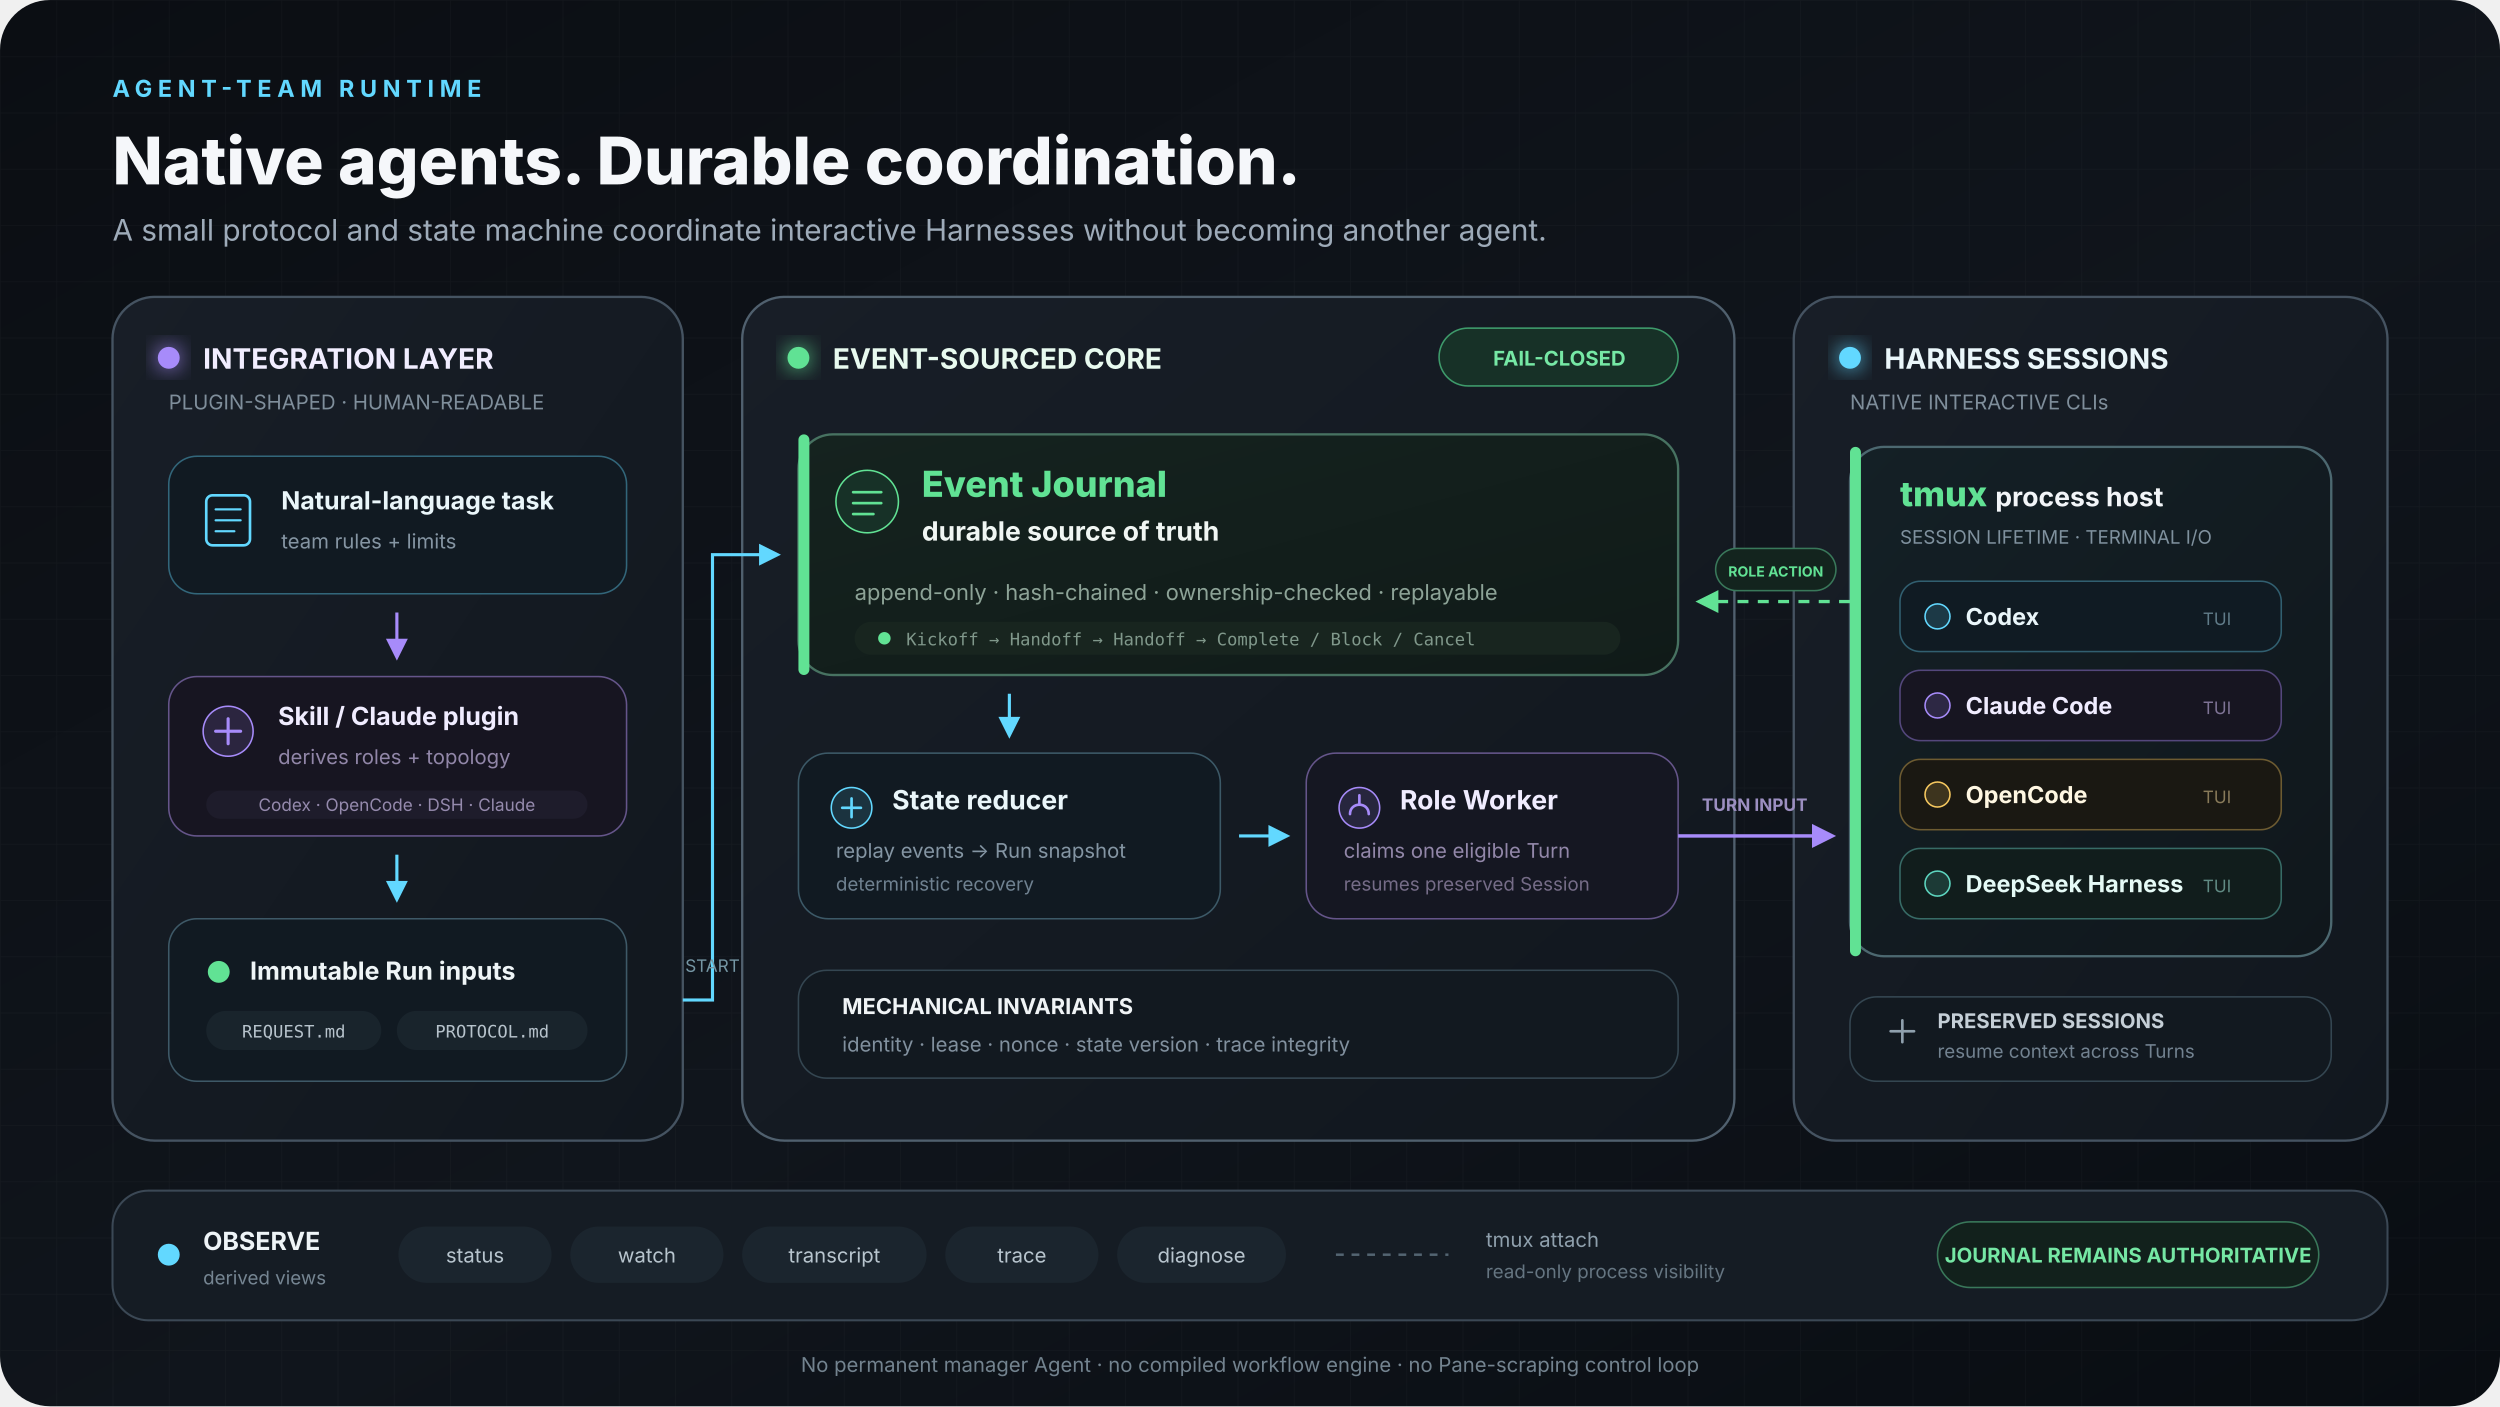
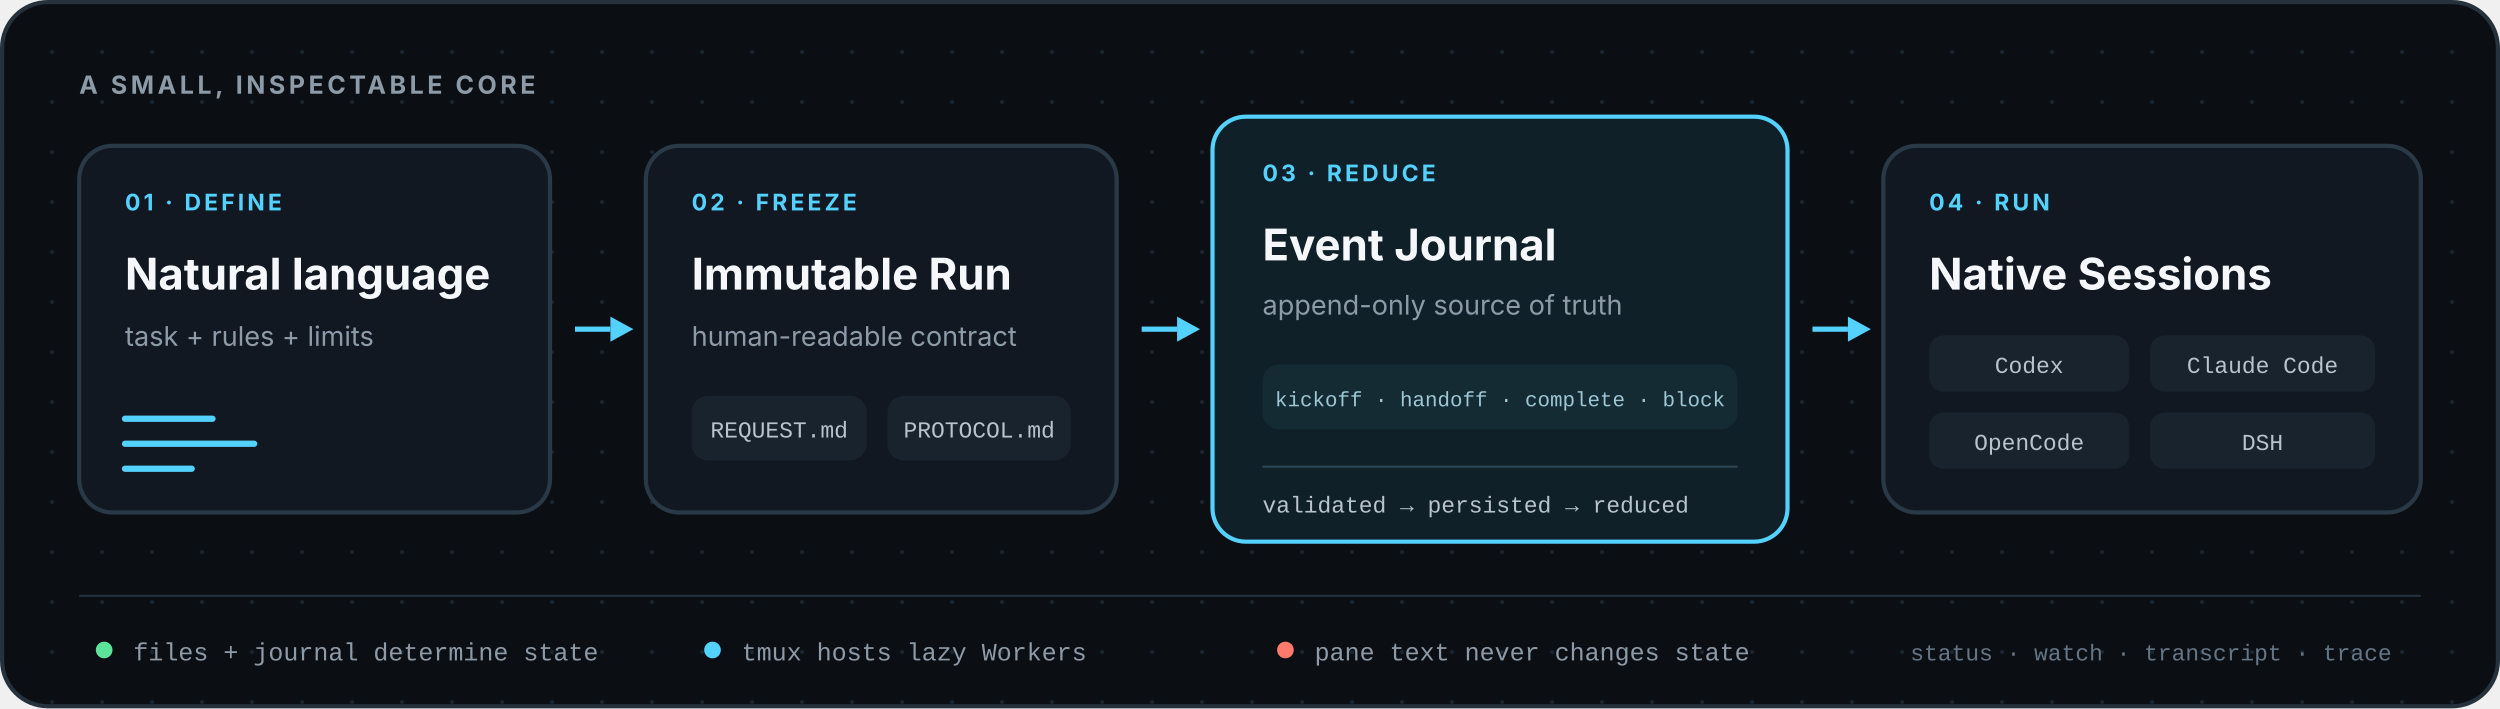
- <svg xmlns="http://www.w3.org/2000/svg" width="1600" height="900" viewBox="0 0 1600 900" role="img" aria-labelledby="title desc">
+ <svg xmlns="http://www.w3.org/2000/svg" width="1200" height="340" viewBox="0 0 1200 340" role="img" aria-labelledby="title desc">
  <defs>
-     <linearGradient id="canvas" x1="0" y1="0" x2="1" y2="1">
-       <stop offset="0" stop-color="#0B0E13" />
-       <stop offset="0.55" stop-color="#10151C" />
-       <stop offset="1" stop-color="#090D12" />
-     </linearGradient>
-     <linearGradient id="panel" x1="0" y1="0" x2="1" y2="1">
-       <stop offset="0" stop-color="#181E27" />
-       <stop offset="1" stop-color="#11171E" />
-     </linearGradient>
-     <linearGradient id="journalPanel" x1="0" y1="0" x2="1" y2="1">
-       <stop offset="0" stop-color="#15231F" />
-       <stop offset="1" stop-color="#101A18" />
-     </linearGradient>
-     <linearGradient id="tmuxPanel" x1="0" y1="0" x2="1" y2="1">
-       <stop offset="0" stop-color="#142026" />
-       <stop offset="1" stop-color="#10171C" />
-     </linearGradient>
-     <pattern id="grid" width="36" height="36" patternUnits="userSpaceOnUse">
-       <path d="M 36 0 L 0 0 0 36" fill="none" stroke="#FFFFFF" stroke-opacity="0.026" stroke-width="1" />
+     <pattern id="grid" width="24" height="24" patternUnits="userSpaceOnUse">
+       <circle cx="1" cy="1" r="1" fill="#1A2530" />
    </pattern>
-     <filter id="softGlow" x="-50%" y="-50%" width="200%" height="200%">
-       <feGaussianBlur stdDeviation="7" result="blur" />
-       <feMerge>
-         <feMergeNode in="blur" />
-         <feMergeNode in="SourceGraphic" />
-       </feMerge>
-     </filter>
-     <marker id="arrowCyan" viewBox="0 0 10 10" refX="8" refY="5" markerWidth="7" markerHeight="7" orient="auto">
-       <path d="M 0 0 L 10 5 L 0 10 z" fill="#62D8FF" />
-     </marker>
-     <marker id="arrowGreen" viewBox="0 0 10 10" refX="8" refY="5" markerWidth="7" markerHeight="7" orient="auto">
-       <path d="M 0 0 L 10 5 L 0 10 z" fill="#61E294" />
-     </marker>
-     <marker id="arrowPurple" viewBox="0 0 10 10" refX="8" refY="5" markerWidth="7" markerHeight="7" orient="auto">
-       <path d="M 0 0 L 10 5 L 0 10 z" fill="#A78BFA" />
-     </marker>
+     <style>
+       .sans { font-family: Inter, ui-sans-serif, -apple-system, BlinkMacSystemFont, "Segoe UI", sans-serif; }
+       .mono { font-family: "SFMono-Regular", Consolas, "Liberation Mono", monospace; }
+       .step { font-size: 11px; font-weight: 700; letter-spacing: 1.5px; fill: #54D2FF; }
+       .heading { font-size: 21px; font-weight: 700; fill: #F5F7FA; }
+       .detail { font-size: 13px; fill: #8D9AA8; }
+       .pill { font-size: 11px; fill: #B9C3CD; }
+     </style>
  </defs>
-   <rect width="1600" height="900" rx="32" fill="url(#canvas)" />
-   <rect width="1600" height="900" rx="32" fill="url(#grid)" />
-   <g font-family="-apple-system, BlinkMacSystemFont, 'Segoe UI', sans-serif">
-     <text x="72" y="62" fill="#62D8FF" font-size="15" font-weight="700" letter-spacing="3.6">AGENT-TEAM RUNTIME</text>
-     <text x="72" y="118" fill="#F5F7FA" font-size="42" font-weight="760">Native agents. Durable coordination.</text>
-     <text x="72" y="154" fill="#9EABB9" font-size="19">A small protocol and state machine coordinate interactive Harnesses without becoming another agent.</text>
-     <rect x="72" y="190" width="365" height="540" rx="27" fill="url(#panel)" stroke="#455361" stroke-width="1.5" />
-     <circle cx="108" cy="229" r="7" fill="#A78BFA" filter="url(#softGlow)" />
-     <text x="130" y="236" fill="#F1EDFF" font-size="18" font-weight="730">INTEGRATION LAYER</text>
-     <text x="108" y="262" fill="#7F8E9B" font-size="13">PLUGIN-SHAPED · HUMAN-READABLE</text>
-     <rect x="108" y="292" width="293" height="88" rx="18" fill="#111A22" stroke="#32667A" />
-     <rect x="132" y="317" width="28" height="32" rx="4" fill="none" stroke="#62D8FF" stroke-width="1.7" />
-     <path d="M 138 326 H 154 M 138 333 H 154 M 138 340 H 150" stroke="#62D8FF" stroke-width="1.4" stroke-linecap="round" />
-     <text x="180" y="326" fill="#EAF6FA" font-size="16" font-weight="700">Natural-language task</text>
-     <text x="180" y="351" fill="#8595A3" font-size="13">team rules + limits</text>
-     <line x1="254" y1="392" x2="254" y2="420" stroke="#A78BFA" stroke-width="2" marker-end="url(#arrowPurple)" />
-     <rect x="108" y="433" width="293" height="102" rx="18" fill="#171521" stroke="#65558A" />
-     <circle cx="146" cy="468" r="16" fill="#A78BFA" fill-opacity="0.14" stroke="#A78BFA" />
-     <path d="M 138 468 H 154 M 146 460 V 476" stroke="#A78BFA" stroke-width="2" stroke-linecap="round" />
-     <text x="178" y="464" fill="#F0ECFF" font-size="16" font-weight="700">Skill / Claude plugin</text>
-     <text x="178" y="489" fill="#9186A8" font-size="13">derives roles + topology</text>
-     <rect x="132" y="506" width="244" height="18" rx="9" fill="#1E1C2B" />
-     <text x="254" y="519" text-anchor="middle" fill="#958AAD" font-size="11">Codex · OpenCode · DSH · Claude</text>
-     <line x1="254" y1="547" x2="254" y2="575" stroke="#62D8FF" stroke-width="2" marker-end="url(#arrowCyan)" />
-     <rect x="108" y="588" width="293" height="104" rx="18" fill="#111A22" stroke="#3E5967" />
-     <circle cx="140" cy="622" r="7" fill="#61E294" />
-     <text x="160" y="627" fill="#EFF5F7" font-size="16" font-weight="700">Immutable Run inputs</text>
-     <rect x="132" y="647" width="112" height="25" rx="12.5" fill="#19242C" />
-     <text x="188" y="664" text-anchor="middle" fill="#B7C3CC" font-size="11" font-family="SFMono-Regular, Menlo, monospace">REQUEST.md</text>
-     <rect x="254" y="647" width="122" height="25" rx="12.5" fill="#19242C" />
-     <text x="315" y="664" text-anchor="middle" fill="#B7C3CC" font-size="11" font-family="SFMono-Regular, Menlo, monospace">PROTOCOL.md</text>
-     <rect x="475" y="190" width="635" height="540" rx="27" fill="url(#panel)" stroke="#50606E" stroke-width="1.5" />
-     <circle cx="511" cy="229" r="7" fill="#61E294" filter="url(#softGlow)" />
-     <text x="533" y="236" fill="#E8FAEF" font-size="18" font-weight="730">EVENT-SOURCED CORE</text>
-     <rect x="921" y="210" width="153" height="37" rx="18.5" fill="#173127" stroke="#3E9B6B" />
-     <text x="998" y="234" text-anchor="middle" fill="#76E8A5" font-size="13" font-weight="750">FAIL-CLOSED</text>
-     <path d="M 437 640 H 456 V 355 H 497" fill="none" stroke="#62D8FF" stroke-width="2" marker-end="url(#arrowCyan)" />
-     <text x="456" y="622" text-anchor="middle" fill="#7596A4" font-size="11">START</text>
-     <rect x="511" y="278" width="563" height="154" rx="22" fill="url(#journalPanel)" stroke="#477261" stroke-width="1.5" />
-     <rect x="511" y="278" width="7" height="154" rx="3.5" fill="#61E294" />
-     <circle cx="555" cy="321" r="20" fill="#173127" stroke="#61E294" />
-     <path d="M 546 315 H 564 M 546 322 H 564 M 546 329 H 559" stroke="#61E294" stroke-width="1.7" stroke-linecap="round" />
-     <text x="590" y="318" fill="#61E294" font-size="23" font-weight="760">Event Journal</text>
-     <text x="590" y="346" fill="#F0F6F3" font-size="17" font-weight="650">durable source of truth</text>
-     <text x="547" y="384" fill="#8DA397" font-size="14">append-only · hash-chained · ownership-checked · replayable</text>
-     <rect x="547" y="398" width="490" height="21" rx="10.5" fill="#18251F" />
-     <circle cx="566" cy="408.5" r="4" fill="#61E294" />
-     <text x="580" y="413" fill="#80988B" font-size="11" font-family="SFMono-Regular, Menlo, monospace">Kickoff → Handoff → Handoff → Complete / Block / Cancel</text>
-     <line x1="646" y1="444" x2="646" y2="470" stroke="#62D8FF" stroke-width="2" marker-end="url(#arrowCyan)" />
-     <rect x="511" y="482" width="270" height="106" rx="19" fill="#111A22" stroke="#3C5967" />
-     <circle cx="545" cy="517" r="13" fill="#62D8FF" fill-opacity="0.13" stroke="#62D8FF" />
-     <path d="M 539 517 H 551 M 545 511 V 523" stroke="#62D8FF" stroke-width="1.7" stroke-linecap="round" />
-     <text x="571" y="518" fill="#EAF6FA" font-size="17" font-weight="700">State reducer</text>
-     <text x="535" y="549" fill="#8495A3" font-size="13">replay events → Run snapshot</text>
-     <text x="535" y="570" fill="#6F8190" font-size="12">deterministic recovery</text>
-     <line x1="793" y1="535" x2="823" y2="535" stroke="#62D8FF" stroke-width="2" marker-end="url(#arrowCyan)" />
-     <rect x="836" y="482" width="238" height="106" rx="19" fill="#151722" stroke="#65558A" />
-     <circle cx="870" cy="517" r="13" fill="#A78BFA" fill-opacity="0.13" stroke="#A78BFA" />
-     <path d="M 864 521 C 864 513 876 513 876 521 M 870 509 V 514" fill="none" stroke="#A78BFA" stroke-width="1.7" stroke-linecap="round" />
-     <text x="896" y="518" fill="#F0ECFF" font-size="17" font-weight="700">Role Worker</text>
-     <text x="860" y="549" fill="#9287A9" font-size="13">claims one eligible Turn</text>
-     <text x="860" y="570" fill="#756C87" font-size="12">resumes preserved Session</text>
-     <rect x="511" y="621" width="563" height="69" rx="18" fill="#121920" stroke="#344651" />
-     <text x="539" y="649" fill="#F0F4F6" font-size="14" font-weight="700">MECHANICAL INVARIANTS</text>
-     <text x="539" y="673" fill="#81909E" font-size="13">identity · lease · nonce · state version · trace integrity</text>
-     <rect x="1148" y="190" width="380" height="540" rx="27" fill="url(#panel)" stroke="#455361" stroke-width="1.5" />
-     <circle cx="1184" cy="229" r="7" fill="#62D8FF" filter="url(#softGlow)" />
-     <text x="1206" y="236" fill="#EAF6FA" font-size="18" font-weight="730">HARNESS SESSIONS</text>
-     <text x="1184" y="262" fill="#7F8E9B" font-size="13">NATIVE INTERACTIVE CLIs</text>
-     <line x1="1074" y1="535" x2="1172" y2="535" stroke="#A78BFA" stroke-width="2.2" marker-end="url(#arrowPurple)" />
-     <text x="1123" y="519" text-anchor="middle" fill="#9C8FC1" font-size="11" font-weight="700">TURN INPUT</text>
-     <rect x="1184" y="286" width="308" height="326" rx="22" fill="url(#tmuxPanel)" stroke="#4C6870" stroke-width="1.5" />
-     <rect x="1184" y="286" width="7" height="326" rx="3.5" fill="#61E294" />
-     <text x="1216" y="324" fill="#61E294" font-size="22" font-weight="760">tmux</text>
-     <text x="1277" y="324" fill="#F2F5F8" font-size="17" font-weight="680">process host</text>
-     <text x="1216" y="348" fill="#7F919E" font-size="12">SESSION LIFETIME · TERMINAL I/O</text>
-     <rect x="1216" y="372" width="244" height="45" rx="13" fill="#101B23" stroke="#315F70" />
-     <circle cx="1240" cy="394.5" r="8" fill="#62D8FF" fill-opacity="0.16" stroke="#62D8FF" />
-     <text x="1258" y="400" fill="#EAF6FA" font-size="15" font-weight="700">Codex</text>
-     <text x="1428" y="400" text-anchor="end" fill="#607B88" font-size="11">TUI</text>
-     <rect x="1216" y="429" width="244" height="45" rx="13" fill="#171521" stroke="#54477C" />
-     <circle cx="1240" cy="451.5" r="8" fill="#A78BFA" fill-opacity="0.16" stroke="#A78BFA" />
-     <text x="1258" y="457" fill="#F0ECFF" font-size="15" font-weight="700">Claude Code</text>
-     <text x="1428" y="457" text-anchor="end" fill="#7E7395" font-size="11">TUI</text>
-     <rect x="1216" y="486" width="244" height="45" rx="13" fill="#1A1812" stroke="#6D5B31" />
-     <circle cx="1240" cy="508.5" r="8" fill="#F6C85F" fill-opacity="0.16" stroke="#F6C85F" />
-     <text x="1258" y="514" fill="#FFF7E2" font-size="15" font-weight="700">OpenCode</text>
-     <text x="1428" y="514" text-anchor="end" fill="#887A59" font-size="11">TUI</text>
-     <rect x="1216" y="543" width="244" height="45" rx="13" fill="#111D1C" stroke="#376B66" />
-     <circle cx="1240" cy="565.5" r="8" fill="#5DD6C0" fill-opacity="0.16" stroke="#5DD6C0" />
-     <text x="1258" y="571" fill="#E5FAF6" font-size="15" font-weight="700">DeepSeek Harness</text>
-     <text x="1428" y="571" text-anchor="end" fill="#608A83" font-size="11">TUI</text>
-     <rect x="1184" y="638" width="308" height="54" rx="17" fill="#121920" stroke="#344651" />
-     <path d="M 1210 660 H 1225 M 1217.5 653 V 667" stroke="#8FA0AD" stroke-width="1.7" stroke-linecap="round" />
-     <text x="1240" y="658" fill="#C5CFD7" font-size="13" font-weight="700">PRESERVED SESSIONS</text>
-     <text x="1240" y="677" fill="#728290" font-size="12">resume context across Turns</text>
-     <path d="M 1184 385 H 1088" fill="none" stroke="#61E294" stroke-width="2.1" stroke-dasharray="7 6" marker-end="url(#arrowGreen)" />
-     <rect x="1098" y="351" width="77" height="27" rx="13.5" fill="#13241E" stroke="#39785A" />
-     <text x="1136.5" y="369" text-anchor="middle" fill="#61E294" font-size="9" font-weight="700">ROLE ACTION</text>
-     <rect x="72" y="762" width="1456" height="83" rx="23" fill="#151C24" stroke="#3B4855" stroke-width="1.3" />
-     <circle cx="108" cy="803" r="7" fill="#62D8FF" />
-     <text x="130" y="800" fill="#EEF4F7" font-size="16" font-weight="720">OBSERVE</text>
-     <text x="130" y="822" fill="#758592" font-size="12">derived views</text>
-     <rect x="255" y="785" width="98" height="36" rx="18" fill="#1B252E" />
-     <text x="304" y="808" text-anchor="middle" fill="#B8C5CE" font-size="13">status</text>
-     <rect x="365" y="785" width="98" height="36" rx="18" fill="#1B252E" />
-     <text x="414" y="808" text-anchor="middle" fill="#B8C5CE" font-size="13">watch</text>
-     <rect x="475" y="785" width="118" height="36" rx="18" fill="#1B252E" />
-     <text x="534" y="808" text-anchor="middle" fill="#B8C5CE" font-size="13">transcript</text>
-     <rect x="605" y="785" width="98" height="36" rx="18" fill="#1B252E" />
-     <text x="654" y="808" text-anchor="middle" fill="#B8C5CE" font-size="13">trace</text>
-     <rect x="715" y="785" width="108" height="36" rx="18" fill="#1B252E" />
-     <text x="769" y="808" text-anchor="middle" fill="#B8C5CE" font-size="13">diagnose</text>
-     <line x1="855" y1="803" x2="927" y2="803" stroke="#536471" stroke-width="1.6" stroke-dasharray="5 5" />
-     <text x="951" y="798" fill="#8FA0AD" font-size="13">tmux attach</text>
-     <text x="951" y="818" fill="#657581" font-size="12">read-only process visibility</text>
-     <rect x="1240" y="782" width="244" height="42" rx="21" fill="#12211C" stroke="#39785A" />
-     <text x="1362" y="808" text-anchor="middle" fill="#75E7A4" font-size="13" font-weight="720">JOURNAL REMAINS AUTHORITATIVE</text>
-     <text x="800" y="878" text-anchor="middle" fill="#73838F" font-size="13">No permanent manager Agent · no compiled workflow engine · no Pane-scraping control loop</text>
+   <rect x="1" y="1" width="1198" height="338" rx="22" fill="#0B0F14" stroke="#25313D" stroke-width="2" />
+   <rect x="2" y="2" width="1196" height="336" rx="21" fill="url(#grid)" />
+   <g class="sans">
+     <text x="38" y="45" font-size="12" font-weight="700" letter-spacing="1.7" fill="#8D9AA8">A SMALL, INSPECTABLE CORE</text>
+     <rect x="38" y="70" width="226" height="176" rx="16" fill="#111821" stroke="#2A3947" stroke-width="2" />
+     <text x="60" y="101" class="step">01 · DEFINE</text>
+     <text x="60" y="139" class="heading">Natural language</text>
+     <text x="60" y="166" class="detail">task + rules + limits</text>
+     <path d="M60 201h42M60 213h62M60 225h32" fill="none" stroke="#54D2FF" stroke-width="3" stroke-linecap="round" />
+     <path d="M276 158H293" fill="none" stroke="#54D2FF" stroke-width="2.5" />
+     <path d="M293 152l11 6-11 6z" fill="#54D2FF" />
+     <rect x="310" y="70" width="226" height="176" rx="16" fill="#111821" stroke="#2A3947" stroke-width="2" />
+     <text x="332" y="101" class="step">02 · FREEZE</text>
+     <text x="332" y="139" class="heading">Immutable Run</text>
+     <text x="332" y="166" class="detail">human-readable contract</text>
+     <rect x="332" y="190" width="84" height="31" rx="8" fill="#19232D" />
+     <text x="374" y="210" text-anchor="middle" class="mono pill">REQUEST.md</text>
+     <rect x="426" y="190" width="88" height="31" rx="8" fill="#19232D" />
+     <text x="470" y="210" text-anchor="middle" class="mono pill">PROTOCOL.md</text>
+     <path d="M548 158H565" fill="none" stroke="#54D2FF" stroke-width="2.5" />
+     <path d="M565 152l11 6-11 6z" fill="#54D2FF" />
+     <rect x="582" y="56" width="276" height="204" rx="16" fill="#102028" stroke="#54D2FF" stroke-width="2" />
+     <text x="606" y="87" class="step">03 · REDUCE</text>
+     <text x="606" y="125" class="heading">Event Journal</text>
+     <text x="606" y="151" class="detail">append-only source of truth</text>
+     <rect x="606" y="175" width="228" height="31" rx="8" fill="#142B34" />
+     <text x="720" y="195" text-anchor="middle" class="mono" font-size="10" fill="#9EC7D5">kickoff · handoff · complete · block</text>
+     <line x1="606" y1="224" x2="834" y2="224" stroke="#2A4653" />
+     <text x="606" y="246" class="mono" font-size="11" fill="#B9C3CD">validated → persisted → reduced</text>
+     <path d="M870 158H887" fill="none" stroke="#54D2FF" stroke-width="2.5" />
+     <path d="M887 152l11 6-11 6z" fill="#54D2FF" />
+     <rect x="904" y="70" width="258" height="176" rx="16" fill="#111821" stroke="#2A3947" stroke-width="2" />
+     <text x="926" y="101" class="step">04 · RUN</text>
+     <text x="926" y="139" class="heading">Native Sessions</text>
+     <rect x="926" y="161" width="96" height="27" rx="7" fill="#19232D" />
+     <text x="974" y="179" text-anchor="middle" class="mono pill">Codex</text>
+     <rect x="1032" y="161" width="108" height="27" rx="7" fill="#19232D" />
+     <text x="1086" y="179" text-anchor="middle" class="mono pill">Claude Code</text>
+     <rect x="926" y="198" width="96" height="27" rx="7" fill="#19232D" />
+     <text x="974" y="216" text-anchor="middle" class="mono pill">OpenCode</text>
+     <rect x="1032" y="198" width="108" height="27" rx="7" fill="#19232D" />
+     <text x="1086" y="216" text-anchor="middle" class="mono pill">DSH</text>
+     <line x1="38" y1="286" x2="1162" y2="286" stroke="#25313D" />
+     <circle cx="50" cy="312" r="4" fill="#5EE39A" />
+     <text x="64" y="317" class="mono" font-size="12" fill="#8D9AA8">files + journal determine state</text>
+     <circle cx="342" cy="312" r="4" fill="#54D2FF" />
+     <text x="356" y="317" class="mono" font-size="12" fill="#8D9AA8">tmux hosts lazy Workers</text>
+     <circle cx="617" cy="312" r="4" fill="#FF7A6B" />
+     <text x="631" y="317" class="mono" font-size="12" fill="#8D9AA8">pane text never changes state</text>
+     <text x="1148" y="317" text-anchor="end" class="mono" font-size="11" fill="#647586">status · watch · transcript · trace</text>
  </g>
</svg>
